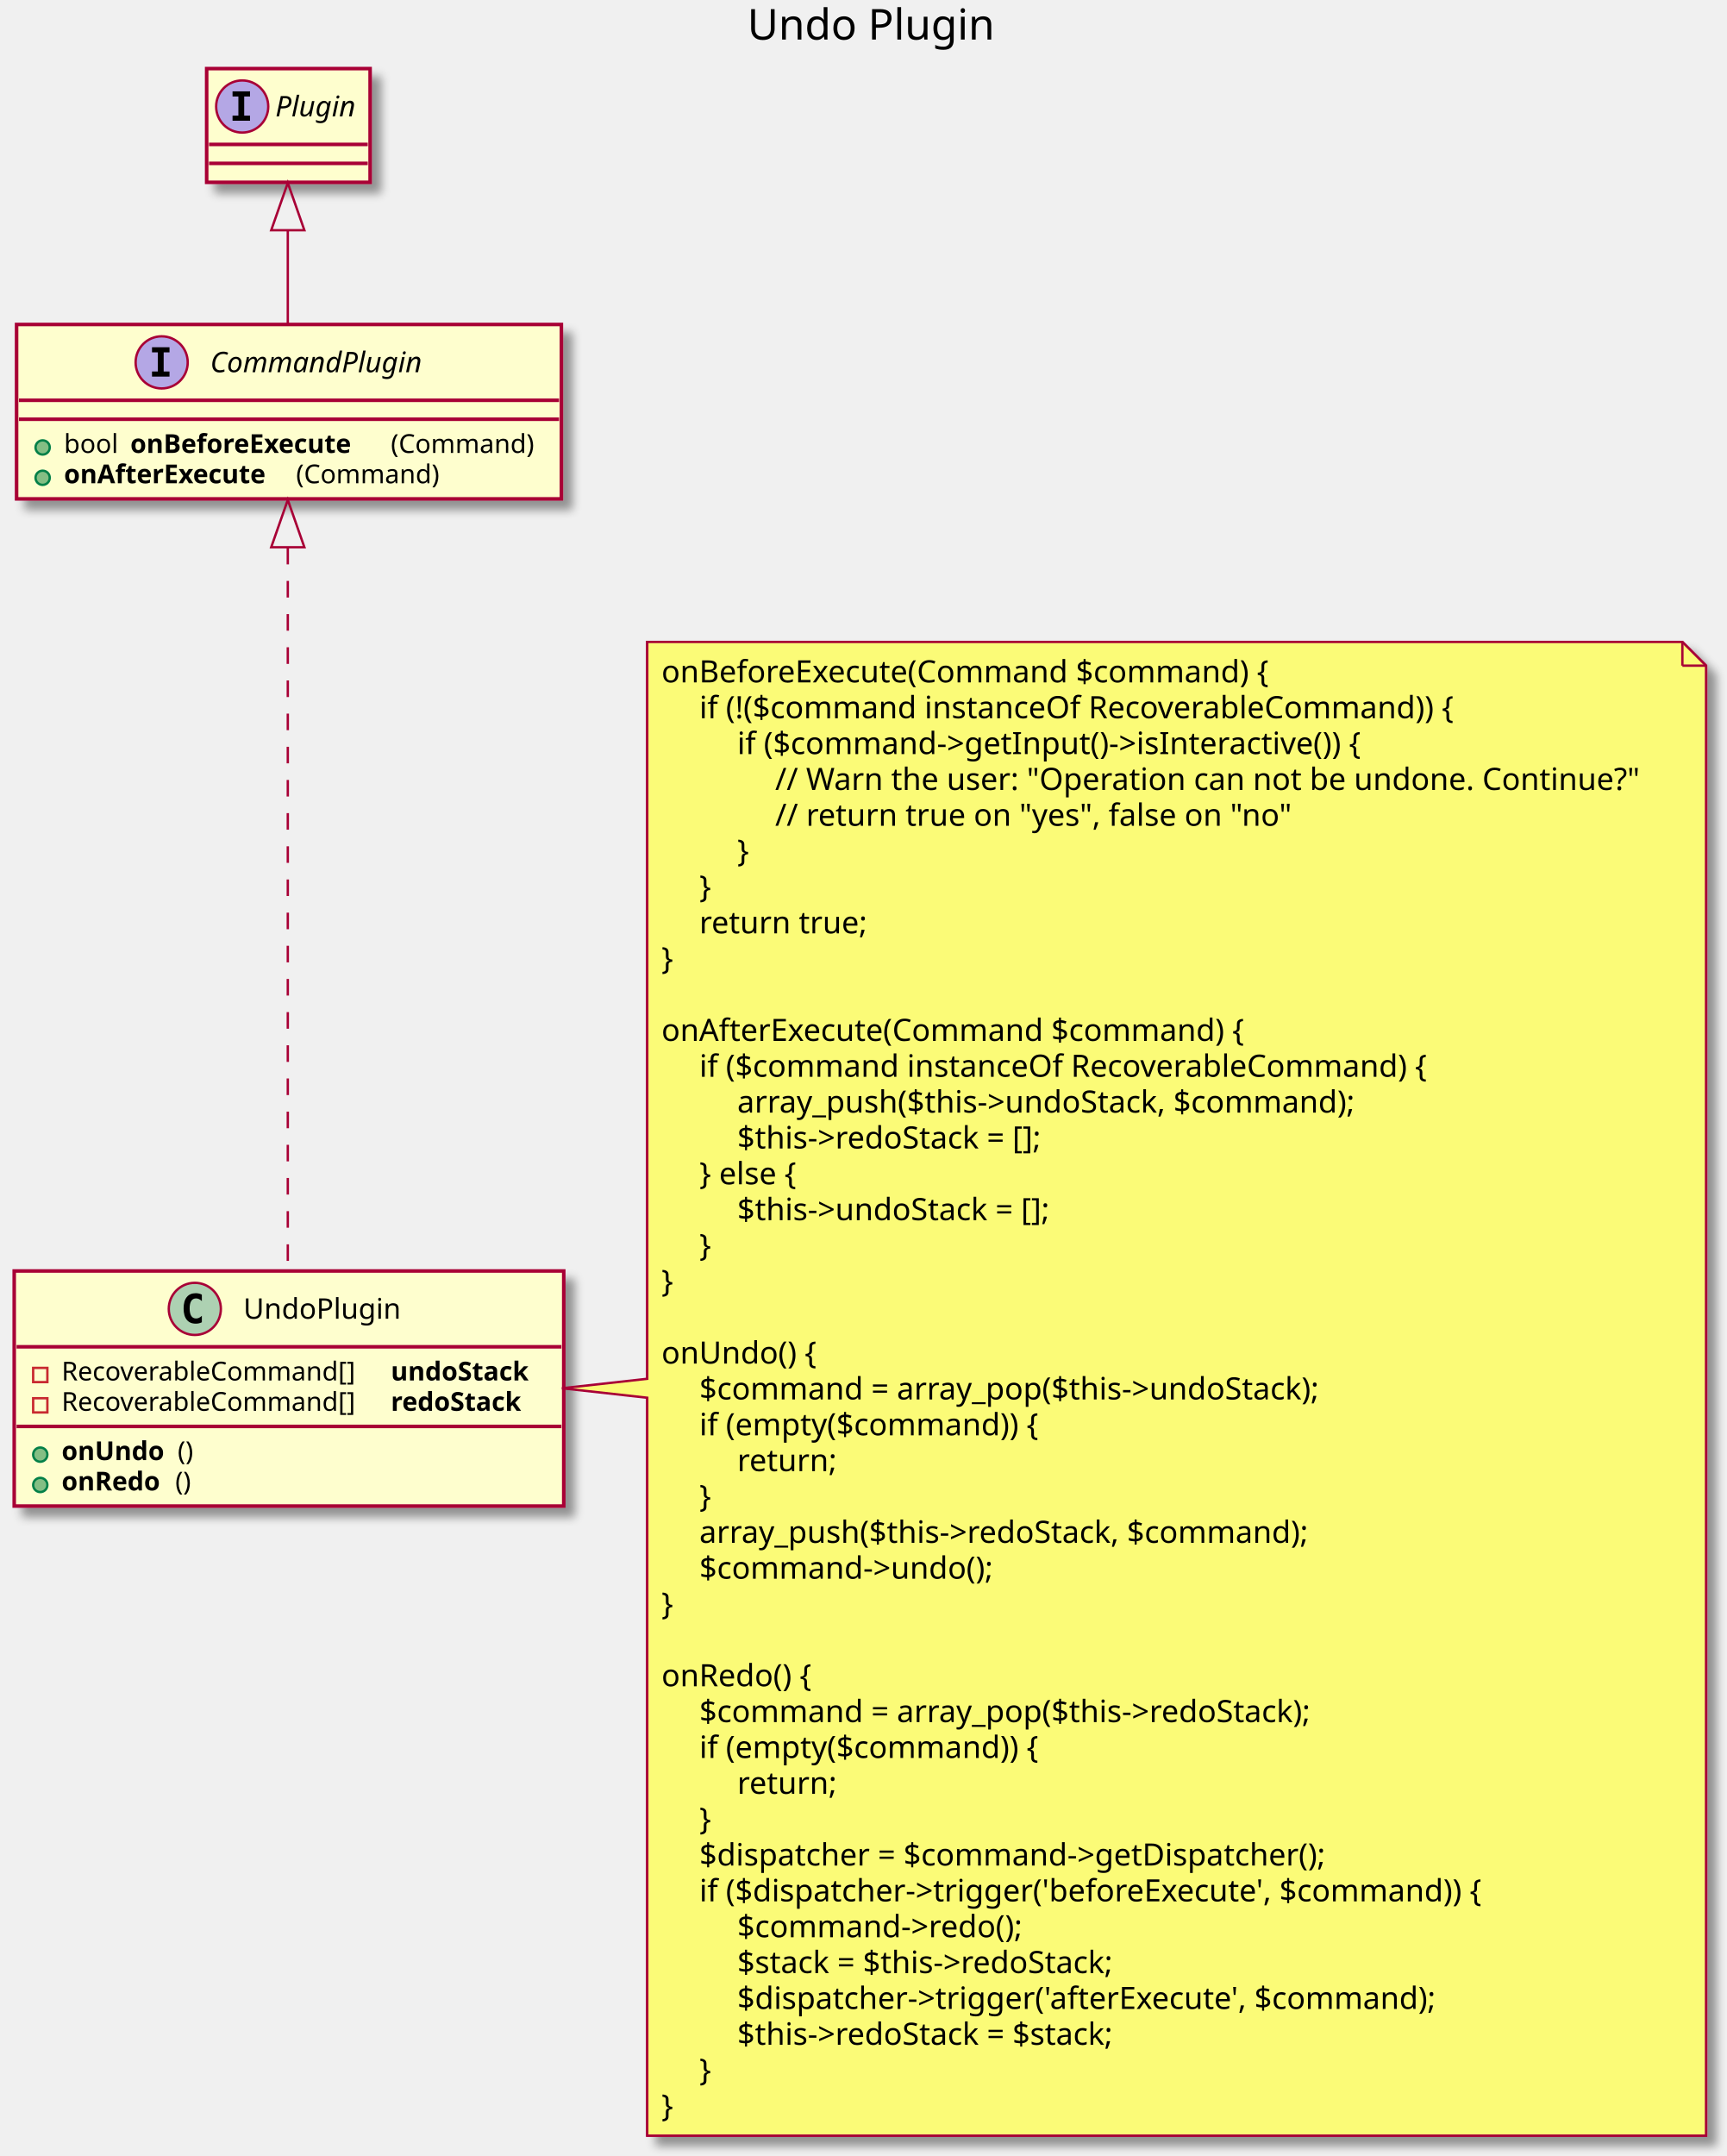
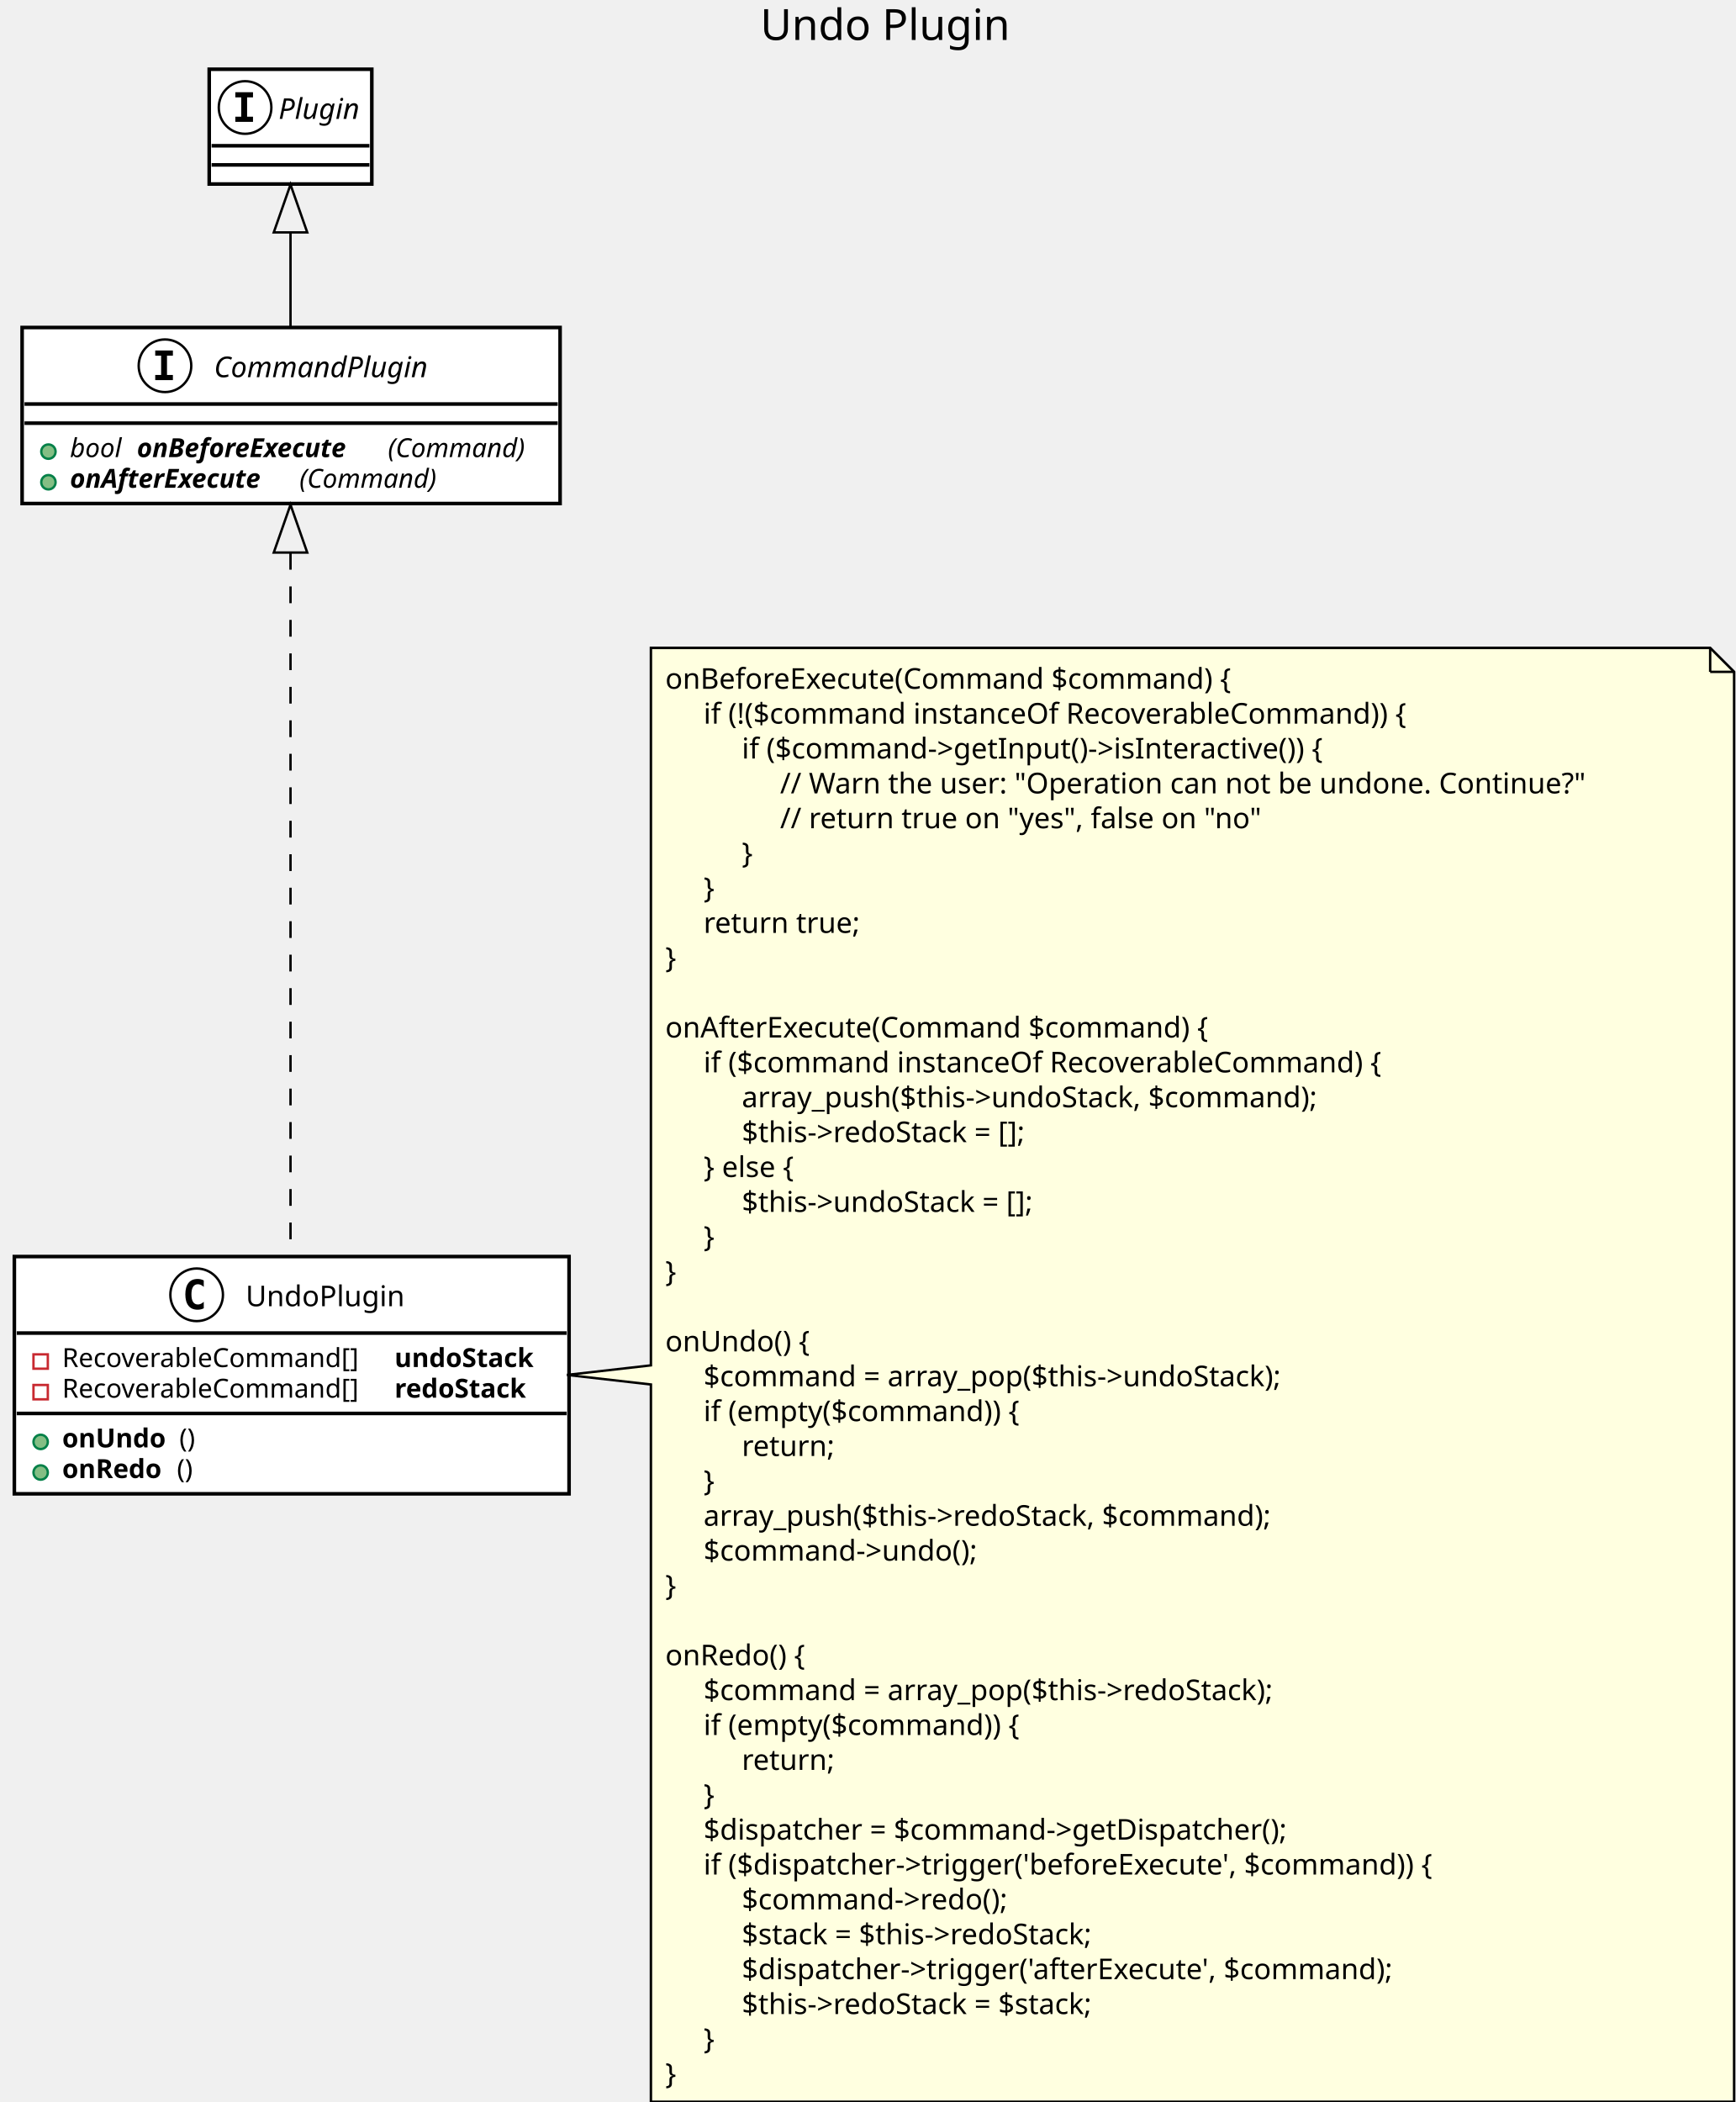
- <svg xmlns="http://www.w3.org/2000/svg" height="910px" style="width:729px;height:910px;" version="1.1" viewBox="0 0 729 910" width="729px">
-   <defs>
-     <filter height="300%" id="f1" width="300%" x="-1" y="-1">
-       <feGaussianBlur result="blurOut" stdDeviation="2.0" />
-       <feColorMatrix in="blurOut" result="blurOut2" type="matrix" values="0 0 0 0 0 0 0 0 0 0 0 0 0 0 0 0 0 0 .4 0" />
-       <feOffset dx="4.0" dy="4.0" in="blurOut2" result="blurOut3" />
-       <feBlend in="SourceGraphic" in2="blurOut3" mode="normal" />
-     </filter>
-   </defs>
+ <svg xmlns="http://www.w3.org/2000/svg" height="879px" style="width:726px;height:879px;" version="1.1" viewBox="0 0 726 879" width="726px">
+   <defs />
  <g>
-     <text fill="#000000" font-family="sans-serif" font-size="18" lengthAdjust="spacingAndGlyphs" textLength="107" x="315.5" y="16.708">Undo Plugin</text>
-     <rect fill="#FEFECE" filter="url(#f1)" height="73.609" style="stroke: #A80036; stroke-width: 1.5;" width="230" x="7" y="136.953" />
-     <ellipse cx="68.25" cy="152.953" fill="#B4A7E5" rx="11" ry="11" style="stroke: #A80036; stroke-width: 1.0;" />
-     <path d="M64.172,148.719 L64.172,146.562 L71.562,146.562 L71.562,148.719 L69.094,148.719 L69.094,156.797 L71.562,156.797 L71.562,158.953 L64.172,158.953 L64.172,156.797 L66.641,156.797 L66.641,148.719 L64.172,148.719 Z " />
-     <text fill="#000000" font-family="sans-serif" font-size="12" font-style="italic" lengthAdjust="spacingAndGlyphs" textLength="99" x="88.75" y="157.107">CommandPlugin</text>
-     <line style="stroke: #A80036; stroke-width: 1.5;" x1="8" x2="236" y1="168.953" y2="168.953" />
-     <line style="stroke: #A80036; stroke-width: 1.5;" x1="8" x2="236" y1="176.953" y2="176.953" />
-     <ellipse cx="18" cy="188.856" fill="#84BE84" rx="3" ry="3" style="stroke: #038048; stroke-width: 1.0;" />
-     <text fill="#000000" font-family="sans-serif" font-size="11" lengthAdjust="spacingAndGlyphs" textLength="24" x="27" y="191.164">bool</text>
-     <text fill="#000000" font-family="sans-serif" font-size="11" font-weight="bold" lengthAdjust="spacingAndGlyphs" textLength="110" x="55" y="191.164">onBeforeExecute</text>
-     <text fill="#000000" font-family="sans-serif" font-size="11" lengthAdjust="spacingAndGlyphs" textLength="66" x="165" y="191.164">(Command)</text>
-     <ellipse cx="18" cy="201.66" fill="#84BE84" rx="3" ry="3" style="stroke: #038048; stroke-width: 1.0;" />
-     <text fill="#000000" font-family="sans-serif" font-size="11" font-weight="bold" lengthAdjust="spacingAndGlyphs" textLength="98" x="27" y="203.968">onAfterExecute</text>
-     <text fill="#000000" font-family="sans-serif" font-size="11" lengthAdjust="spacingAndGlyphs" textLength="66" x="125" y="203.968">(Command)</text>
-     <rect fill="#FEFECE" filter="url(#f1)" height="48" style="stroke: #A80036; stroke-width: 1.5;" width="69" x="87.25" y="28.953" />
-     <ellipse cx="102.25" cy="44.953" fill="#B4A7E5" rx="11" ry="11" style="stroke: #A80036; stroke-width: 1.0;" />
-     <path d="M98.172,40.719 L98.172,38.562 L105.562,38.562 L105.562,40.719 L103.094,40.719 L103.094,48.797 L105.562,48.797 L105.562,50.953 L98.172,50.953 L98.172,48.797 L100.641,48.797 L100.641,40.719 L98.172,40.719 Z " />
-     <text fill="#000000" font-family="sans-serif" font-size="12" font-style="italic" lengthAdjust="spacingAndGlyphs" textLength="37" x="116.25" y="49.107">Plugin</text>
-     <line style="stroke: #A80036; stroke-width: 1.5;" x1="88.25" x2="155.25" y1="60.953" y2="60.953" />
-     <line style="stroke: #A80036; stroke-width: 1.5;" x1="88.25" x2="155.25" y1="68.953" y2="68.953" />
-     <rect fill="#FEFECE" filter="url(#f1)" height="99.219" style="stroke: #A80036; stroke-width: 1.5;" width="232" x="6" y="536.453" />
-     <ellipse cx="82.25" cy="552.453" fill="#ADD1B2" rx="11" ry="11" style="stroke: #A80036; stroke-width: 1.0;" />
-     <path d="M85.219,558.094 Q84.641,558.391 84,558.539 Q83.359,558.688 82.656,558.688 Q80.156,558.688 78.836,557.039 Q77.516,555.391 77.516,552.266 Q77.516,549.141 78.836,547.484 Q80.156,545.828 82.656,545.828 Q83.359,545.828 84.008,545.984 Q84.656,546.141 85.219,546.438 L85.219,549.156 Q84.594,548.578 84,548.305 Q83.406,548.031 82.781,548.031 Q81.438,548.031 80.75,549.102 Q80.062,550.172 80.062,552.266 Q80.062,554.359 80.75,555.43 Q81.438,556.5 82.781,556.5 Q83.406,556.5 84,556.227 Q84.594,555.953 85.219,555.375 L85.219,558.094 Z " />
-     <text fill="#000000" font-family="sans-serif" font-size="12" lengthAdjust="spacingAndGlyphs" textLength="71" x="102.75" y="556.607">UndoPlugin</text>
-     <line style="stroke: #A80036; stroke-width: 1.5;" x1="7" x2="237" y1="568.453" y2="568.453" />
-     <rect fill="none" height="6" style="stroke: #C82930; stroke-width: 1.0;" width="6" x="14" y="577.356" />
-     <text fill="#000000" font-family="sans-serif" font-size="11" lengthAdjust="spacingAndGlyphs" textLength="135" x="26" y="582.664">RecoverableCommand[]</text>
-     <text fill="#000000" font-family="sans-serif" font-size="11" font-weight="bold" lengthAdjust="spacingAndGlyphs" textLength="67" x="165" y="582.664">undoStack</text>
-     <rect fill="none" height="6" style="stroke: #C82930; stroke-width: 1.0;" width="6" x="14" y="590.16" />
-     <text fill="#000000" font-family="sans-serif" font-size="11" lengthAdjust="spacingAndGlyphs" textLength="135" x="26" y="595.468">RecoverableCommand[]</text>
-     <text fill="#000000" font-family="sans-serif" font-size="11" font-weight="bold" lengthAdjust="spacingAndGlyphs" textLength="64" x="165" y="595.468">redoStack</text>
-     <line style="stroke: #A80036; stroke-width: 1.5;" x1="7" x2="237" y1="602.062" y2="602.062" />
-     <ellipse cx="17" cy="613.965" fill="#84BE84" rx="3" ry="3" style="stroke: #038048; stroke-width: 1.0;" />
-     <text fill="#000000" font-family="sans-serif" font-size="11" font-weight="bold" lengthAdjust="spacingAndGlyphs" textLength="49" x="26" y="616.273">onUndo</text>
-     <text fill="#000000" font-family="sans-serif" font-size="11" lengthAdjust="spacingAndGlyphs" textLength="8" x="75" y="616.273">()</text>
-     <ellipse cx="17" cy="626.769" fill="#84BE84" rx="3" ry="3" style="stroke: #038048; stroke-width: 1.0;" />
-     <text fill="#000000" font-family="sans-serif" font-size="11" font-weight="bold" lengthAdjust="spacingAndGlyphs" textLength="48" x="26" y="629.078">onRedo</text>
-     <text fill="#000000" font-family="sans-serif" font-size="11" lengthAdjust="spacingAndGlyphs" textLength="8" x="74" y="629.078">()</text>
-     <polygon fill="#FBFB77" filter="url(#f1)" points="273.25,270.953,273.25,901.398,720.25,901.398,720.25,280.953,710.25,270.953,273.25,270.953" style="stroke: #A80036; stroke-width: 1.0;" />
-     <polygon fill="#FBFB77" points="273.25,270.953,273.25,581.953,237.223,585.953,273.25,589.953,273.25,901.398,720.25,901.398,720.25,280.953,710.25,270.953,273.25,270.953" style="stroke: #A80036; stroke-width: 1.0;" />
-     <line style="stroke: #A80036; stroke-width: 1.0;" x1="710.25" x2="710.25" y1="270.953" y2="280.953" />
-     <line style="stroke: #A80036; stroke-width: 1.0;" x1="720.25" x2="710.25" y1="280.953" y2="280.953" />
-     <text fill="#000000" font-family="sans-serif" font-size="13" lengthAdjust="spacingAndGlyphs" textLength="275" x="279.25" y="288.02">onBeforeExecute(Command $command) {</text>
-     <text fill="#000000" font-family="sans-serif" font-size="13" lengthAdjust="spacingAndGlyphs" textLength="342" x="295.25" y="303.153">if (!($command instanceOf RecoverableCommand)) {</text>
-     <text fill="#000000" font-family="sans-serif" font-size="13" lengthAdjust="spacingAndGlyphs" textLength="288" x="311.25" y="318.286">if ($command-&gt;getInput()-&gt;isInteractive()) {</text>
-     <text fill="#000000" font-family="sans-serif" font-size="13" lengthAdjust="spacingAndGlyphs" textLength="378" x="327.25" y="333.418">// Warn the user: "Operation can not be undone. Continue?"</text>
-     <text fill="#000000" font-family="sans-serif" font-size="13" lengthAdjust="spacingAndGlyphs" textLength="225" x="327.25" y="348.551">// return true on "yes", false on "no"</text>
-     <text fill="#000000" font-family="sans-serif" font-size="13" lengthAdjust="spacingAndGlyphs" textLength="8" x="311.25" y="363.684">}</text>
-     <text fill="#000000" font-family="sans-serif" font-size="13" lengthAdjust="spacingAndGlyphs" textLength="8" x="295.25" y="378.817">}</text>
-     <text fill="#000000" font-family="sans-serif" font-size="13" lengthAdjust="spacingAndGlyphs" textLength="73" x="295.25" y="393.95">return true;</text>
-     <text fill="#000000" font-family="sans-serif" font-size="13" lengthAdjust="spacingAndGlyphs" textLength="8" x="279.25" y="409.082">}</text>
-     <text fill="#000000" font-family="sans-serif" font-size="13" lengthAdjust="spacingAndGlyphs" textLength="0" x="283.25" y="424.215" />
-     <text fill="#000000" font-family="sans-serif" font-size="13" lengthAdjust="spacingAndGlyphs" textLength="264" x="279.25" y="439.348">onAfterExecute(Command $command) {</text>
-     <text fill="#000000" font-family="sans-serif" font-size="13" lengthAdjust="spacingAndGlyphs" textLength="327" x="295.25" y="454.481">if ($command instanceOf RecoverableCommand) {</text>
-     <text fill="#000000" font-family="sans-serif" font-size="13" lengthAdjust="spacingAndGlyphs" textLength="281" x="311.25" y="469.614">array_push($this-&gt;undoStack, $command);</text>
-     <text fill="#000000" font-family="sans-serif" font-size="13" lengthAdjust="spacingAndGlyphs" textLength="145" x="311.25" y="484.747">$this-&gt;redoStack = [];</text>
-     <text fill="#000000" font-family="sans-serif" font-size="13" lengthAdjust="spacingAndGlyphs" textLength="50" x="295.25" y="499.879">} else {</text>
-     <text fill="#000000" font-family="sans-serif" font-size="13" lengthAdjust="spacingAndGlyphs" textLength="148" x="311.25" y="515.012">$this-&gt;undoStack = [];</text>
-     <text fill="#000000" font-family="sans-serif" font-size="13" lengthAdjust="spacingAndGlyphs" textLength="8" x="295.25" y="530.145">}</text>
-     <text fill="#000000" font-family="sans-serif" font-size="13" lengthAdjust="spacingAndGlyphs" textLength="8" x="279.25" y="545.278">}</text>
-     <text fill="#000000" font-family="sans-serif" font-size="13" lengthAdjust="spacingAndGlyphs" textLength="0" x="283.25" y="560.411" />
-     <text fill="#000000" font-family="sans-serif" font-size="13" lengthAdjust="spacingAndGlyphs" textLength="72" x="279.25" y="575.543">onUndo() {</text>
-     <text fill="#000000" font-family="sans-serif" font-size="13" lengthAdjust="spacingAndGlyphs" textLength="285" x="295.25" y="590.676">$command = array_pop($this-&gt;undoStack);</text>
-     <text fill="#000000" font-family="sans-serif" font-size="13" lengthAdjust="spacingAndGlyphs" textLength="157" x="295.25" y="605.809">if (empty($command)) {</text>
-     <text fill="#000000" font-family="sans-serif" font-size="13" lengthAdjust="spacingAndGlyphs" textLength="43" x="311.25" y="620.942">return;</text>
-     <text fill="#000000" font-family="sans-serif" font-size="13" lengthAdjust="spacingAndGlyphs" textLength="8" x="295.25" y="636.075">}</text>
-     <text fill="#000000" font-family="sans-serif" font-size="13" lengthAdjust="spacingAndGlyphs" textLength="278" x="295.25" y="651.207">array_push($this-&gt;redoStack, $command);</text>
-     <text fill="#000000" font-family="sans-serif" font-size="13" lengthAdjust="spacingAndGlyphs" textLength="135" x="295.25" y="666.34">$command-&gt;undo();</text>
-     <text fill="#000000" font-family="sans-serif" font-size="13" lengthAdjust="spacingAndGlyphs" textLength="8" x="279.25" y="681.473">}</text>
-     <text fill="#000000" font-family="sans-serif" font-size="13" lengthAdjust="spacingAndGlyphs" textLength="0" x="283.25" y="696.606" />
-     <text fill="#000000" font-family="sans-serif" font-size="13" lengthAdjust="spacingAndGlyphs" textLength="70" x="279.25" y="711.739">onRedo() {</text>
-     <text fill="#000000" font-family="sans-serif" font-size="13" lengthAdjust="spacingAndGlyphs" textLength="282" x="295.25" y="726.872">$command = array_pop($this-&gt;redoStack);</text>
-     <text fill="#000000" font-family="sans-serif" font-size="13" lengthAdjust="spacingAndGlyphs" textLength="157" x="295.25" y="742.004">if (empty($command)) {</text>
-     <text fill="#000000" font-family="sans-serif" font-size="13" lengthAdjust="spacingAndGlyphs" textLength="43" x="311.25" y="757.137">return;</text>
-     <text fill="#000000" font-family="sans-serif" font-size="13" lengthAdjust="spacingAndGlyphs" textLength="8" x="295.25" y="772.27">}</text>
-     <text fill="#000000" font-family="sans-serif" font-size="13" lengthAdjust="spacingAndGlyphs" textLength="287" x="295.25" y="787.403">$dispatcher = $command-&gt;getDispatcher();</text>
-     <text fill="#000000" font-family="sans-serif" font-size="13" lengthAdjust="spacingAndGlyphs" textLength="355" x="295.25" y="802.536">if ($dispatcher-&gt;trigger('beforeExecute', $command)) {</text>
-     <text fill="#000000" font-family="sans-serif" font-size="13" lengthAdjust="spacingAndGlyphs" textLength="132" x="311.25" y="817.668">$command-&gt;redo();</text>
-     <text fill="#000000" font-family="sans-serif" font-size="13" lengthAdjust="spacingAndGlyphs" textLength="177" x="311.25" y="832.801">$stack = $this-&gt;redoStack;</text>
-     <text fill="#000000" font-family="sans-serif" font-size="13" lengthAdjust="spacingAndGlyphs" textLength="315" x="311.25" y="847.934">$dispatcher-&gt;trigger('afterExecute', $command);</text>
-     <text fill="#000000" font-family="sans-serif" font-size="13" lengthAdjust="spacingAndGlyphs" textLength="177" x="311.25" y="863.067">$this-&gt;redoStack = $stack;</text>
-     <text fill="#000000" font-family="sans-serif" font-size="13" lengthAdjust="spacingAndGlyphs" textLength="8" x="295.25" y="878.2">}</text>
-     <text fill="#000000" font-family="sans-serif" font-size="13" lengthAdjust="spacingAndGlyphs" textLength="8" x="279.25" y="893.332">}</text>
-     <path d="M121.5,97.386 C121.5,110.285 121.5,124.273 121.5,136.667 " fill="none" style="stroke: #A80036; stroke-width: 1.0;" />
-     <polygon fill="none" points="114.5,97.18,121.5,77.18,128.5,97.18,114.5,97.18" style="stroke: #A80036; stroke-width: 1.0;" />
-     <path d="M121.5,231.199 C121.5,312.097 121.5,459.95 121.5,536.361 " fill="none" style="stroke: #A80036; stroke-width: 1.0; stroke-dasharray: 7.0,7.0;" />
-     <polygon fill="none" points="114.5,230.978,121.5,210.978,128.5,230.978,114.5,230.978" style="stroke: #A80036; stroke-width: 1.0;" />
+     <text fill="#000000" font-family="sans-serif" font-size="18" lengthAdjust="spacingAndGlyphs" textLength="107" x="318" y="16.708">Undo Plugin</text>
+     <rect fill="#FFFFFF" height="73.609" style="stroke: #000000; stroke-width: 1.5;" width="225" x="9.25" y="136.953" />
+     <ellipse cx="69" cy="152.953" fill="#FFFFFF" rx="11" ry="11" style="stroke: #000000; stroke-width: 1.0;" />
+     <path d="M64.922,148.719 L64.922,146.562 L72.312,146.562 L72.312,148.719 L69.844,148.719 L69.844,156.797 L72.312,156.797 L72.312,158.953 L64.922,158.953 L64.922,156.797 L67.391,156.797 L67.391,148.719 L64.922,148.719 Z " />
+     <text fill="#000000" font-family="Verdana" font-size="12" font-style="italic" lengthAdjust="spacingAndGlyphs" textLength="97" x="89.5" y="157.726">CommandPlugin</text>
+     <line style="stroke: #000000; stroke-width: 1.5;" x1="10.25" x2="233.25" y1="168.953" y2="168.953" />
+     <line style="stroke: #000000; stroke-width: 1.5;" x1="10.25" x2="233.25" y1="176.953" y2="176.953" />
+     <ellipse cx="20.25" cy="188.856" fill="#84BE84" rx="3" ry="3" style="stroke: #038048; stroke-width: 1.0;" />
+     <text fill="#000000" font-family="sans-serif" font-size="11" font-style="italic" lengthAdjust="spacingAndGlyphs" textLength="24" x="29.25" y="191.164">bool</text>
+     <text fill="#000000" font-family="sans-serif" font-size="11" font-style="italic" font-weight="bold" lengthAdjust="spacingAndGlyphs" textLength="105" x="57.25" y="191.164">onBeforeExecute</text>
+     <text fill="#000000" font-family="sans-serif" font-size="11" font-style="italic" lengthAdjust="spacingAndGlyphs" textLength="66" x="162.25" y="191.164">(Command)</text>
+     <ellipse cx="20.25" cy="201.66" fill="#84BE84" rx="3" ry="3" style="stroke: #038048; stroke-width: 1.0;" />
+     <text fill="#000000" font-family="sans-serif" font-size="11" font-style="italic" font-weight="bold" lengthAdjust="spacingAndGlyphs" textLength="96" x="29.25" y="203.968">onAfterExecute</text>
+     <text fill="#000000" font-family="sans-serif" font-size="11" font-style="italic" lengthAdjust="spacingAndGlyphs" textLength="66" x="125.25" y="203.968">(Command)</text>
+     <rect fill="#FFFFFF" height="48" style="stroke: #000000; stroke-width: 1.5;" width="68" x="87.5" y="28.953" />
+     <ellipse cx="102.5" cy="44.953" fill="#FFFFFF" rx="11" ry="11" style="stroke: #000000; stroke-width: 1.0;" />
+     <path d="M98.422,40.719 L98.422,38.562 L105.812,38.562 L105.812,40.719 L103.344,40.719 L103.344,48.797 L105.812,48.797 L105.812,50.953 L98.422,50.953 L98.422,48.797 L100.891,48.797 L100.891,40.719 L98.422,40.719 Z " />
+     <text fill="#000000" font-family="Verdana" font-size="12" font-style="italic" lengthAdjust="spacingAndGlyphs" textLength="36" x="116.5" y="49.726">Plugin</text>
+     <line style="stroke: #000000; stroke-width: 1.5;" x1="88.5" x2="154.5" y1="60.953" y2="60.953" />
+     <line style="stroke: #000000; stroke-width: 1.5;" x1="88.5" x2="154.5" y1="68.953" y2="68.953" />
+     <rect fill="#FFFFFF" height="99.219" style="stroke: #000000; stroke-width: 1.5;" width="232" x="6" y="525.453" />
+     <ellipse cx="82.25" cy="541.453" fill="#FFFFFF" rx="11" ry="11" style="stroke: #000000; stroke-width: 1.0;" />
+     <path d="M85.219,547.094 Q84.641,547.391 84,547.539 Q83.359,547.688 82.656,547.688 Q80.156,547.688 78.836,546.039 Q77.516,544.391 77.516,541.266 Q77.516,538.141 78.836,536.484 Q80.156,534.828 82.656,534.828 Q83.359,534.828 84.008,534.984 Q84.656,535.141 85.219,535.438 L85.219,538.156 Q84.594,537.578 84,537.305 Q83.406,537.031 82.781,537.031 Q81.438,537.031 80.75,538.102 Q80.062,539.172 80.062,541.266 Q80.062,543.359 80.75,544.43 Q81.438,545.5 82.781,545.5 Q83.406,545.5 84,545.227 Q84.594,544.953 85.219,544.375 L85.219,547.094 Z " />
+     <text fill="#000000" font-family="Verdana" font-size="12" lengthAdjust="spacingAndGlyphs" textLength="71" x="102.75" y="546.226">UndoPlugin</text>
+     <line style="stroke: #000000; stroke-width: 1.5;" x1="7" x2="237" y1="557.453" y2="557.453" />
+     <rect fill="none" height="6" style="stroke: #C82930; stroke-width: 1.0;" width="6" x="14" y="566.356" />
+     <text fill="#000000" font-family="sans-serif" font-size="11" lengthAdjust="spacingAndGlyphs" textLength="135" x="26" y="571.664">RecoverableCommand[]</text>
+     <text fill="#000000" font-family="sans-serif" font-size="11" font-weight="bold" lengthAdjust="spacingAndGlyphs" textLength="67" x="165" y="571.664">undoStack</text>
+     <rect fill="none" height="6" style="stroke: #C82930; stroke-width: 1.0;" width="6" x="14" y="579.16" />
+     <text fill="#000000" font-family="sans-serif" font-size="11" lengthAdjust="spacingAndGlyphs" textLength="135" x="26" y="584.468">RecoverableCommand[]</text>
+     <text fill="#000000" font-family="sans-serif" font-size="11" font-weight="bold" lengthAdjust="spacingAndGlyphs" textLength="64" x="165" y="584.468">redoStack</text>
+     <line style="stroke: #000000; stroke-width: 1.5;" x1="7" x2="237" y1="591.062" y2="591.062" />
+     <ellipse cx="17" cy="602.965" fill="#84BE84" rx="3" ry="3" style="stroke: #038048; stroke-width: 1.0;" />
+     <text fill="#000000" font-family="sans-serif" font-size="11" font-weight="bold" lengthAdjust="spacingAndGlyphs" textLength="49" x="26" y="605.273">onUndo</text>
+     <text fill="#000000" font-family="sans-serif" font-size="11" lengthAdjust="spacingAndGlyphs" textLength="8" x="75" y="605.273">()</text>
+     <ellipse cx="17" cy="615.769" fill="#84BE84" rx="3" ry="3" style="stroke: #038048; stroke-width: 1.0;" />
+     <text fill="#000000" font-family="sans-serif" font-size="11" font-weight="bold" lengthAdjust="spacingAndGlyphs" textLength="48" x="26" y="618.078">onRedo</text>
+     <text fill="#000000" font-family="sans-serif" font-size="11" lengthAdjust="spacingAndGlyphs" textLength="8" x="74" y="618.078">()</text>
+     <polygon fill="#FFFFE0" points="272.25,270.953,272.25,878.896,725.25,878.896,725.25,280.953,715.25,270.953,272.25,270.953" style="stroke: #000000; stroke-width: 1.0;" />
+     <polygon fill="#FFFFE0" points="272.25,270.953,272.25,570.953,237.104,574.953,272.25,578.953,272.25,878.896,725.25,878.896,725.25,280.953,715.25,270.953,272.25,270.953" style="stroke: #000000; stroke-width: 1.0;" />
+     <line style="stroke: #000000; stroke-width: 1.0;" x1="715.25" x2="715.25" y1="270.953" y2="280.953" />
+     <line style="stroke: #000000; stroke-width: 1.0;" x1="725.25" x2="715.25" y1="280.953" y2="280.953" />
+     <text fill="#000000" font-family="Verdana" font-size="12" lengthAdjust="spacingAndGlyphs" textLength="264" x="278.25" y="288.018">onBeforeExecute(Command $command) {</text>
+     <text fill="#000000" font-family="Verdana" font-size="12" lengthAdjust="spacingAndGlyphs" textLength="331" x="294.25" y="302.602">if (!($command instanceOf RecoverableCommand)) {</text>
+     <text fill="#000000" font-family="Verdana" font-size="12" lengthAdjust="spacingAndGlyphs" textLength="282" x="310.25" y="317.185">if ($command-&gt;getInput()-&gt;isInteractive()) {</text>
+     <text fill="#000000" font-family="Verdana" font-size="12" lengthAdjust="spacingAndGlyphs" textLength="384" x="326.25" y="331.769">// Warn the user: "Operation can not be undone. Continue?"</text>
+     <text fill="#000000" font-family="Verdana" font-size="12" lengthAdjust="spacingAndGlyphs" textLength="231" x="326.25" y="346.353">// return true on "yes", false on "no"</text>
+     <text fill="#000000" font-family="Verdana" font-size="12" lengthAdjust="spacingAndGlyphs" textLength="8" x="310.25" y="360.938">}</text>
+     <text fill="#000000" font-family="Verdana" font-size="12" lengthAdjust="spacingAndGlyphs" textLength="8" x="294.25" y="375.522">}</text>
+     <text fill="#000000" font-family="Verdana" font-size="12" lengthAdjust="spacingAndGlyphs" textLength="74" x="294.25" y="390.106">return true;</text>
+     <text fill="#000000" font-family="Verdana" font-size="12" lengthAdjust="spacingAndGlyphs" textLength="8" x="278.25" y="404.69">}</text>
+     <text fill="#000000" font-family="Verdana" font-size="12" lengthAdjust="spacingAndGlyphs" textLength="0" x="282.25" y="419.273" />
+     <text fill="#000000" font-family="Verdana" font-size="12" lengthAdjust="spacingAndGlyphs" textLength="253" x="278.25" y="433.857">onAfterExecute(Command $command) {</text>
+     <text fill="#000000" font-family="Verdana" font-size="12" lengthAdjust="spacingAndGlyphs" textLength="316" x="294.25" y="448.441">if ($command instanceOf RecoverableCommand) {</text>
+     <text fill="#000000" font-family="Verdana" font-size="12" lengthAdjust="spacingAndGlyphs" textLength="274" x="310.25" y="463.025">array_push($this-&gt;undoStack, $command);</text>
+     <text fill="#000000" font-family="Verdana" font-size="12" lengthAdjust="spacingAndGlyphs" textLength="140" x="310.25" y="477.609">$this-&gt;redoStack = [];</text>
+     <text fill="#000000" font-family="Verdana" font-size="12" lengthAdjust="spacingAndGlyphs" textLength="50" x="294.25" y="492.193">} else {</text>
+     <text fill="#000000" font-family="Verdana" font-size="12" lengthAdjust="spacingAndGlyphs" textLength="143" x="310.25" y="506.777">$this-&gt;undoStack = [];</text>
+     <text fill="#000000" font-family="Verdana" font-size="12" lengthAdjust="spacingAndGlyphs" textLength="8" x="294.25" y="521.361">}</text>
+     <text fill="#000000" font-family="Verdana" font-size="12" lengthAdjust="spacingAndGlyphs" textLength="8" x="278.25" y="535.945">}</text>
+     <text fill="#000000" font-family="Verdana" font-size="12" lengthAdjust="spacingAndGlyphs" textLength="0" x="282.25" y="550.529" />
+     <text fill="#000000" font-family="Verdana" font-size="12" lengthAdjust="spacingAndGlyphs" textLength="71" x="278.25" y="565.113">onUndo() {</text>
+     <text fill="#000000" font-family="Verdana" font-size="12" lengthAdjust="spacingAndGlyphs" textLength="276" x="294.25" y="579.697">$command = array_pop($this-&gt;undoStack);</text>
+     <text fill="#000000" font-family="Verdana" font-size="12" lengthAdjust="spacingAndGlyphs" textLength="150" x="294.25" y="594.281">if (empty($command)) {</text>
+     <text fill="#000000" font-family="Verdana" font-size="12" lengthAdjust="spacingAndGlyphs" textLength="44" x="310.25" y="608.865">return;</text>
+     <text fill="#000000" font-family="Verdana" font-size="12" lengthAdjust="spacingAndGlyphs" textLength="8" x="294.25" y="623.449">}</text>
+     <text fill="#000000" font-family="Verdana" font-size="12" lengthAdjust="spacingAndGlyphs" textLength="271" x="294.25" y="638.033">array_push($this-&gt;redoStack, $command);</text>
+     <text fill="#000000" font-family="Verdana" font-size="12" lengthAdjust="spacingAndGlyphs" textLength="129" x="294.25" y="652.617">$command-&gt;undo();</text>
+     <text fill="#000000" font-family="Verdana" font-size="12" lengthAdjust="spacingAndGlyphs" textLength="8" x="278.25" y="667.201">}</text>
+     <text fill="#000000" font-family="Verdana" font-size="12" lengthAdjust="spacingAndGlyphs" textLength="0" x="282.25" y="681.785" />
+     <text fill="#000000" font-family="Verdana" font-size="12" lengthAdjust="spacingAndGlyphs" textLength="70" x="278.25" y="696.369">onRedo() {</text>
+     <text fill="#000000" font-family="Verdana" font-size="12" lengthAdjust="spacingAndGlyphs" textLength="273" x="294.25" y="710.953">$command = array_pop($this-&gt;redoStack);</text>
+     <text fill="#000000" font-family="Verdana" font-size="12" lengthAdjust="spacingAndGlyphs" textLength="150" x="294.25" y="725.537">if (empty($command)) {</text>
+     <text fill="#000000" font-family="Verdana" font-size="12" lengthAdjust="spacingAndGlyphs" textLength="44" x="310.25" y="740.121">return;</text>
+     <text fill="#000000" font-family="Verdana" font-size="12" lengthAdjust="spacingAndGlyphs" textLength="8" x="294.25" y="754.705">}</text>
+     <text fill="#000000" font-family="Verdana" font-size="12" lengthAdjust="spacingAndGlyphs" textLength="276" x="294.25" y="769.289">$dispatcher = $command-&gt;getDispatcher();</text>
+     <text fill="#000000" font-family="Verdana" font-size="12" lengthAdjust="spacingAndGlyphs" textLength="346" x="294.25" y="783.873">if ($dispatcher-&gt;trigger('beforeExecute', $command)) {</text>
+     <text fill="#000000" font-family="Verdana" font-size="12" lengthAdjust="spacingAndGlyphs" textLength="126" x="310.25" y="798.457">$command-&gt;redo();</text>
+     <text fill="#000000" font-family="Verdana" font-size="12" lengthAdjust="spacingAndGlyphs" textLength="171" x="310.25" y="813.041">$stack = $this-&gt;redoStack;</text>
+     <text fill="#000000" font-family="Verdana" font-size="12" lengthAdjust="spacingAndGlyphs" textLength="307" x="310.25" y="827.625">$dispatcher-&gt;trigger('afterExecute', $command);</text>
+     <text fill="#000000" font-family="Verdana" font-size="12" lengthAdjust="spacingAndGlyphs" textLength="171" x="310.25" y="842.209">$this-&gt;redoStack = $stack;</text>
+     <text fill="#000000" font-family="Verdana" font-size="12" lengthAdjust="spacingAndGlyphs" textLength="8" x="294.25" y="856.793">}</text>
+     <text fill="#000000" font-family="Verdana" font-size="12" lengthAdjust="spacingAndGlyphs" textLength="8" x="278.25" y="871.377">}</text>
+     <path d="M121.5,97.386 C121.5,110.285 121.5,124.273 121.5,136.667 " fill="none" style="stroke: #000000; stroke-width: 1.0;" />
+     <polygon fill="none" points="114.5,97.18,121.5,77.18,128.5,97.18,114.5,97.18" style="stroke: #000000; stroke-width: 1.0;" />
+     <path d="M121.5,231.23 C121.5,309.82 121.5,451.124 121.5,525.363 " fill="none" style="stroke: #000000; stroke-width: 1.0; stroke-dasharray: 7.0,7.0;" />
+     <polygon fill="none" points="114.5,231.065,121.5,211.065,128.5,231.065,114.5,231.065" style="stroke: #000000; stroke-width: 1.0;" />
  </g>
</svg>
